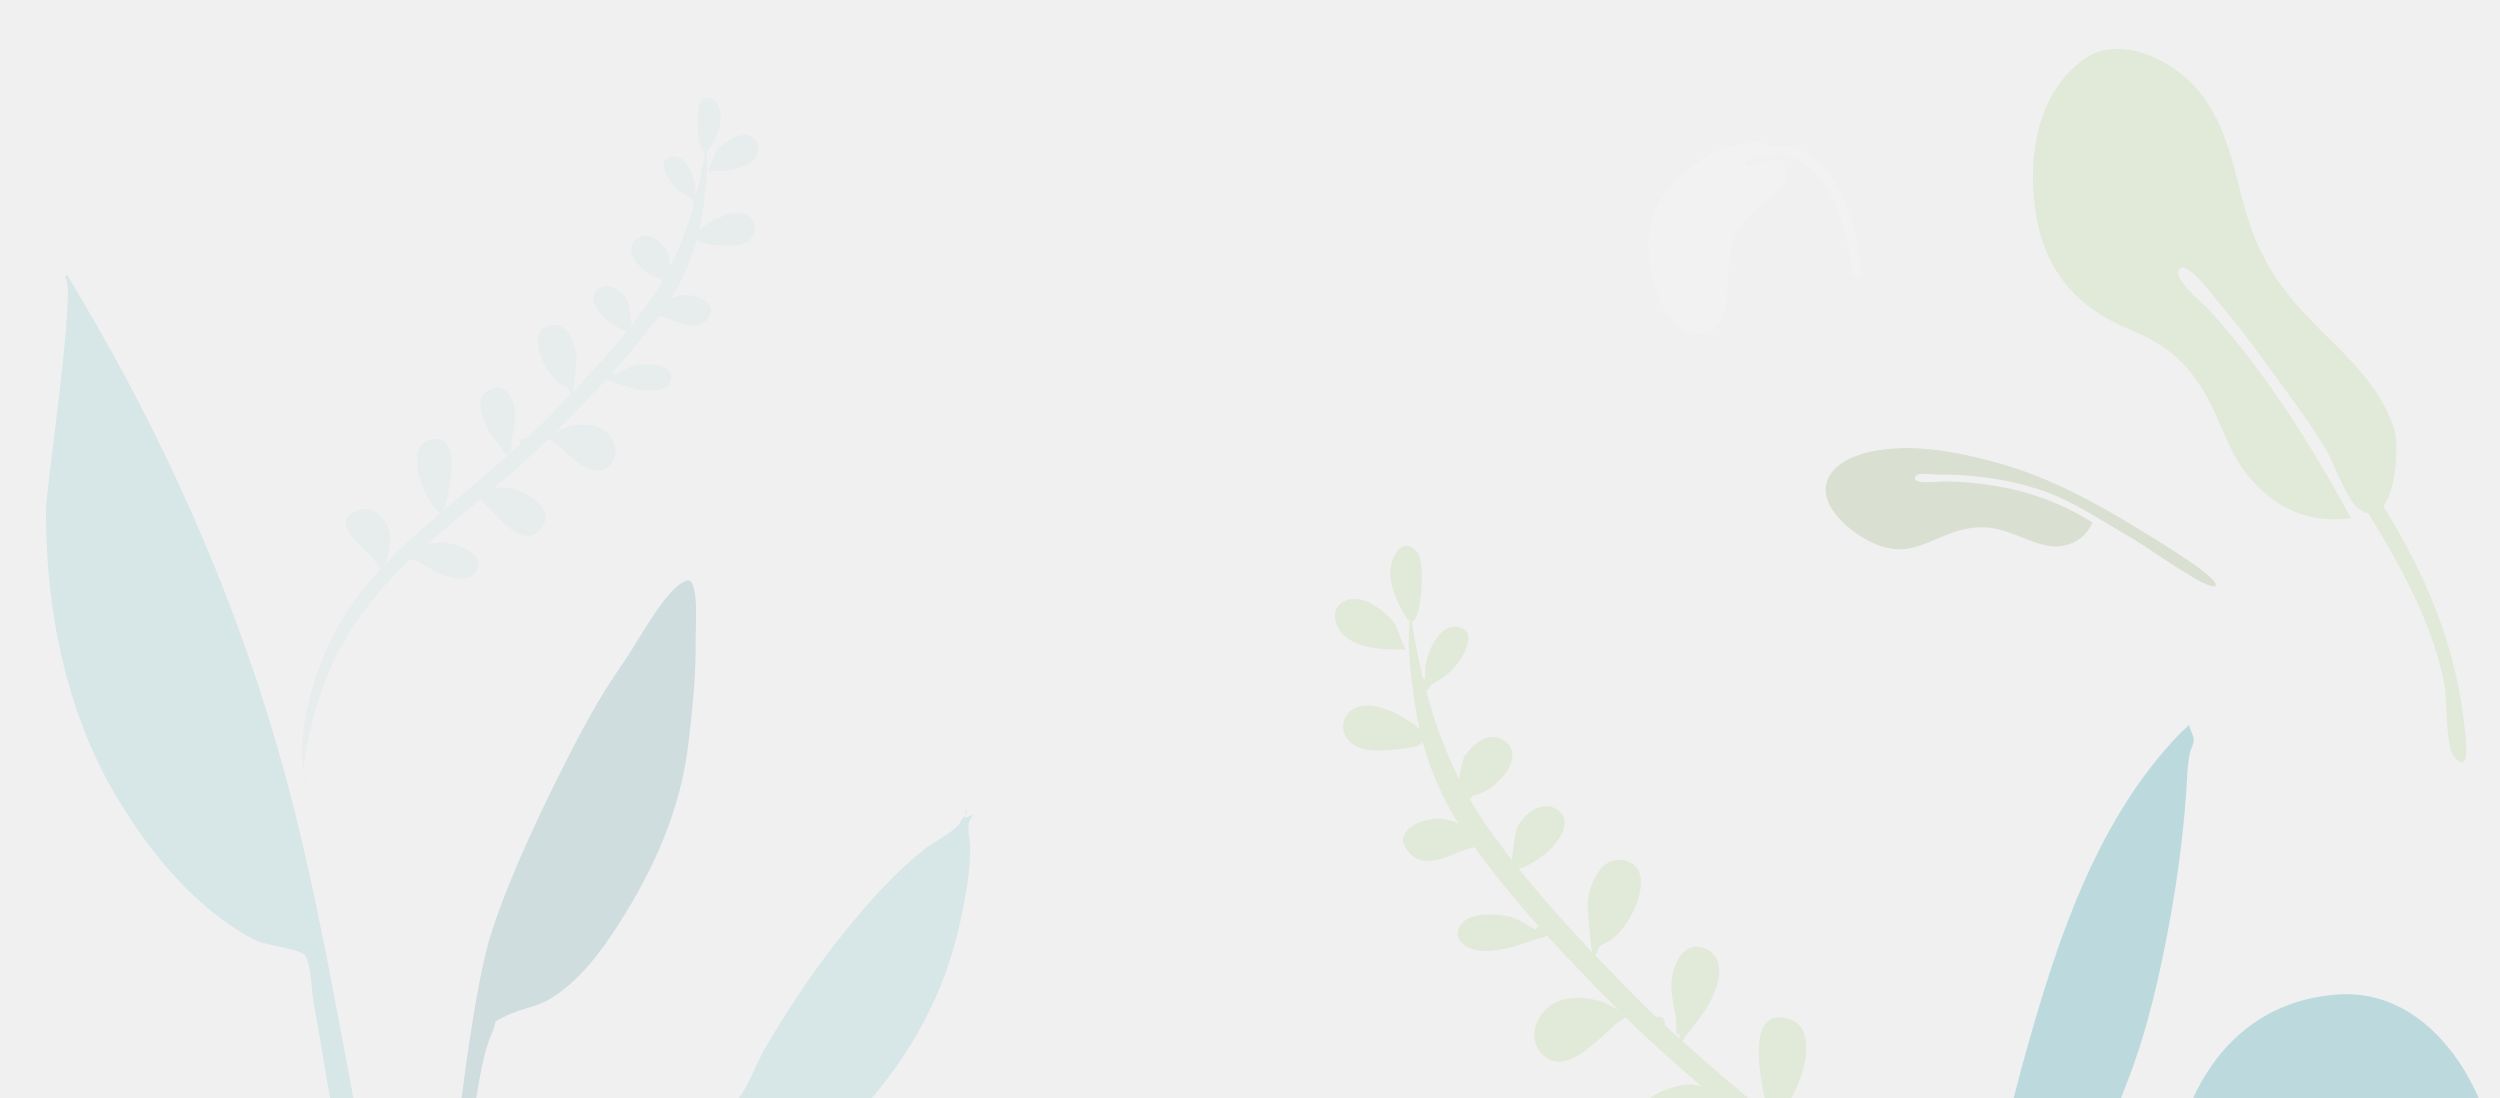
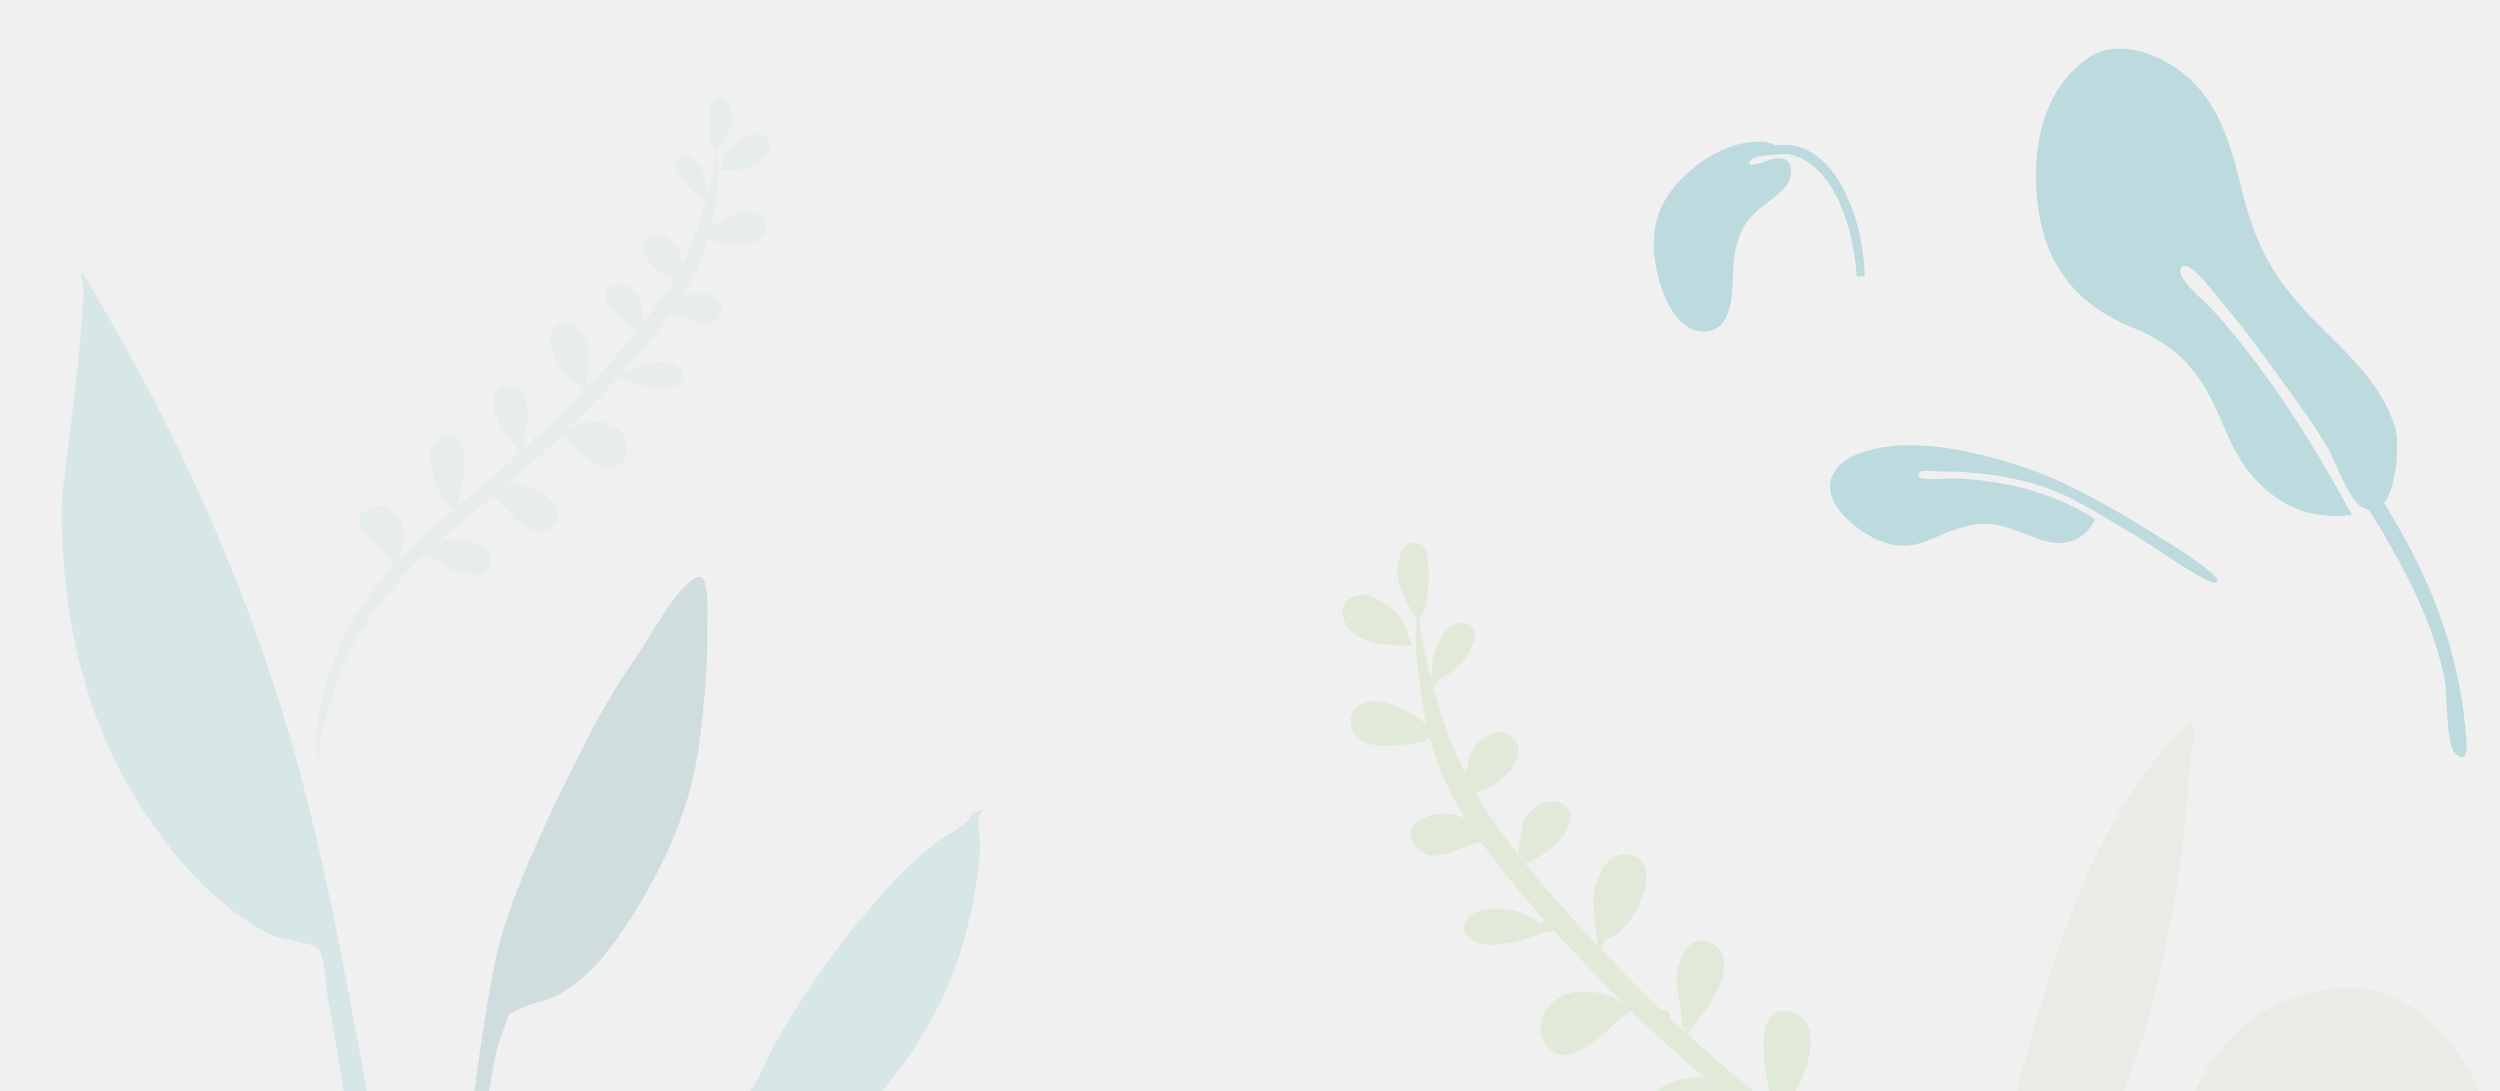
- <svg xmlns="http://www.w3.org/2000/svg" width="312" height="137" viewBox="0 0 312 137" fill="none">
-   <g opacity="0.505">
-     <path opacity="0.505" fill-rule="evenodd" clip-rule="evenodd" d="M288.211 212.919C292.198 242.74 195.522 262.191 112.312 248.616C29.101 235.042 -9.072 182.032 30.635 153.786C70.341 125.54 284.225 183.098 288.211 212.919Z" fill="#F2F2F2" />
+ <svg xmlns="http://www.w3.org/2000/svg" width="314" height="137" viewBox="0 0 314 137" fill="none">
+   <g clip-path="url(#clip0)">
+     <g opacity="0.505">
+       <path opacity="0.505" fill-rule="evenodd" clip-rule="evenodd" d="M290.211 212.919C294.197 242.74 197.522 262.192 114.311 248.617C31.1 235.042 -7.073 182.032 32.634 153.786C72.341 125.541 286.224 183.098 290.211 212.919Z" fill="#F2F2F2" />
+     </g>
+     <path fill-rule="evenodd" clip-rule="evenodd" d="M172.673 75.113C170.541 74.056 167.698 75.282 168.884 78.078C170.154 81.071 174.851 81.108 177.503 81.049C177.238 81.035 176.383 78.29 176.09 77.875C175.227 76.651 173.984 75.764 172.673 75.113ZM197.242 128.784C197.78 129.245 197.286 128.828 197.242 128.784V128.784ZM170.619 88.653C169.371 89.607 169.312 91.291 170.331 92.431C171.545 93.789 173.761 93.739 175.416 93.607C176.164 93.547 180.16 93.227 179.213 92.573C179.286 92.601 179.438 92.668 179.601 92.758C179.688 93.079 179.78 93.398 179.876 93.715C179.853 93.729 179.833 93.744 179.808 93.757C179.835 93.746 179.854 93.733 179.878 93.721C180.839 96.896 182.207 99.919 183.998 102.748C183.328 102.484 182.634 102.284 181.93 102.195C179.845 101.931 175.459 103.551 177.791 106.327C180.027 108.989 183.508 106.134 186.046 105.74C188.507 109.175 191.221 112.468 194.065 115.65C193.891 115.705 193.738 115.818 193.65 115.996C192.509 115.417 191.32 114.589 190.264 114.364C188.741 114.041 185.616 113.845 184.464 115.209C183.048 116.887 184.566 118.249 186.24 118.571C188.666 119.037 191.843 117.851 194.178 117.05C194.445 117.097 194.736 117.019 194.911 116.806C194.962 116.789 195.014 116.772 195.064 116.756C197.944 119.923 200.934 122.985 203.906 125.98C203.875 125.979 203.843 125.977 203.81 125.975C203.035 125.467 202.203 125.049 201.302 124.831C199.217 124.322 196.763 124.32 195.071 125.829C193.386 127.331 192.789 129.959 194.532 131.646C198.023 135.023 203.165 127.323 204.926 127.002C207.946 130.014 211.14 132.828 214.384 135.585C214.015 135.473 213.637 135.39 213.247 135.353C210.066 135.049 202.6 138.949 206.504 142.786C209.906 146.129 213.843 139.694 216.584 137.443C219.641 140.013 222.714 142.565 225.701 145.217C224.072 144.784 222.498 144.72 220.751 145.248C218.944 145.795 216.028 147.16 217.171 149.6C218.333 152.081 221.834 150.952 223.658 150.164C224.653 149.735 226.647 148.285 228.398 147.674C233.165 152.174 237.293 157.131 240.419 162.971C242.37 166.617 243.851 170.512 244.894 174.516C245.559 177.071 246.87 181.363 246.607 184.689C247.858 178.031 245.596 170.036 243.16 164.085C240.92 158.613 237.567 153.809 233.64 149.485C234.626 146.521 242.92 142.246 237.962 139.492C235.328 138.036 232.631 140.452 232.056 143.011C231.66 144.769 232.263 146.979 232.902 148.686C231.667 147.368 230.382 146.092 229.059 144.858C227.23 143.154 225.358 141.499 223.467 139.865C226.583 136.938 229.531 128.57 225.354 127.201C219.186 125.186 222.156 136.6 222.586 138.739C222.708 138.747 222.803 138.71 222.873 138.63C222.839 138.826 222.798 139.036 222.75 139.247C219.131 136.135 215.459 133.085 211.908 129.899C212.228 129.663 212.737 128.759 213.136 128.278C214.039 127.194 214.902 126.061 215.533 124.793C216.529 122.788 217.49 119.591 214.849 118.412C211.976 117.127 210.611 120.743 210.591 122.901C210.577 124.393 210.983 125.81 211.195 127.272C211.261 127.728 211.006 129.784 211.628 128.9C211.598 129.226 211.594 129.462 211.609 129.63C210.971 129.055 210.339 128.474 209.71 127.888C209.739 127.814 209.761 127.734 209.766 127.64C209.799 126.997 209.152 126.75 208.698 126.938C207.869 126.15 207.047 125.351 206.241 124.537C204.531 122.813 202.796 121.039 201.074 119.227C201.448 118.906 201.299 118.461 201.648 118.12C201.997 117.78 202.685 117.592 203.095 117.276C204.127 116.481 204.983 115.323 205.602 114.183C206.624 112.299 207.944 108.348 204.959 107.45C201.882 106.523 200.32 110.327 200.123 112.705C200.084 113.165 200.429 117.317 200.693 118.824C197.506 115.457 194.371 111.963 191.53 108.409C192.392 108.401 194.833 106.637 195.327 106.155C196.531 104.981 198.445 102.386 196.334 101.013C194.457 99.794 192.143 101.559 191.34 103.273C191.208 103.556 190.743 106.183 190.706 107.362C189.531 105.855 188.409 104.339 187.366 102.818C186.67 101.807 186.02 100.769 185.412 99.709C185.558 99.626 185.696 99.481 185.826 99.301C188.957 98.77 192.949 93.884 189.271 92.184C187.52 91.376 185.621 93.044 184.764 94.41C184.588 94.69 184.303 96.095 184.072 97.203C182.322 93.692 180.984 89.974 179.966 86.162C180.239 86.095 180.47 85.886 180.5 85.528C182.02 84.662 183.221 83.94 184.282 82.273C184.941 81.238 186.128 78.873 184.191 78.298C181.67 77.55 180.087 81.401 179.881 83.298C179.857 83.518 179.857 84.158 179.866 84.745C179.778 84.733 179.69 84.735 179.603 84.75C179.024 82.39 178.562 79.999 178.194 77.605C179.57 77.162 179.808 69.935 178.892 68.906C176.844 66.602 175.4 69.93 175.509 71.689C175.638 73.763 176.578 75.65 177.697 77.325C177.817 77.502 177.783 77.493 177.814 77.246C177.831 77.368 177.872 77.459 177.933 77.524C177.875 78.615 177.762 79.733 177.816 80.699C177.971 83.466 178.294 86.249 178.761 88.98C178.875 89.644 179.006 90.303 179.152 90.956C178.046 90.014 176.555 89.177 175.971 88.915C174.457 88.236 172.123 87.503 170.619 88.653ZM246.785 184.698C246.715 185.663 246.541 186.546 246.215 187.275C246.459 186.445 246.646 185.583 246.785 184.698Z" fill="#E1E9D9" />
+     <path opacity="0.2" fill-rule="evenodd" clip-rule="evenodd" d="M93.731 17.113C95.254 16.358 97.284 17.234 96.437 19.231C95.53 21.369 92.175 21.396 90.281 21.353C90.47 21.343 91.081 19.383 91.29 19.086C91.906 18.212 92.794 17.579 93.731 17.113ZM76.193 56.074C75.655 56.534 76.149 56.117 76.193 56.074V56.074ZM95.501 27.041C96.412 27.73 96.454 28.948 95.71 29.773C94.823 30.755 93.205 30.72 91.997 30.625C91.451 30.582 88.533 30.352 89.225 29.879C89.172 29.899 89.061 29.947 88.942 30.013C88.877 30.244 88.81 30.475 88.74 30.705C88.757 30.715 88.772 30.726 88.79 30.735C88.77 30.727 88.756 30.718 88.739 30.709C88.036 33.005 87.036 35.192 85.727 37.238C86.217 37.047 86.724 36.902 87.238 36.837C88.76 36.646 91.961 37.816 90.258 39.824C88.624 41.749 86.084 39.686 84.231 39.402C82.433 41.887 80.45 44.269 78.372 46.571C78.499 46.611 78.611 46.693 78.675 46.821C79.508 46.402 80.377 45.803 81.148 45.64C82.26 45.406 84.542 45.263 85.382 46.249C86.416 47.461 85.306 48.447 84.085 48.68C82.313 49.018 79.994 48.162 78.289 47.584C78.094 47.618 77.881 47.562 77.754 47.407C77.717 47.395 77.679 47.383 77.642 47.371C75.538 49.662 73.354 51.878 71.183 54.045C71.206 54.044 71.229 54.042 71.253 54.041C71.819 53.673 72.427 53.371 73.085 53.212C74.608 52.844 76.399 52.841 77.634 53.932C78.864 55.018 79.299 56.917 78.025 58.138C75.475 60.581 71.723 55.015 70.438 54.784C68.232 56.963 65.899 58.999 63.529 60.993C63.798 60.912 64.074 60.852 64.359 60.826C66.682 60.604 72.132 63.422 69.28 66.198C66.795 68.617 63.923 63.964 61.922 62.338C59.689 64.197 57.444 66.044 55.262 67.963C56.452 67.649 57.602 67.603 58.876 67.983C60.196 68.378 62.324 69.364 61.489 71.129C60.64 72.924 58.084 72.108 56.752 71.539C56.026 71.229 54.571 70.181 53.292 69.74C49.81 72.996 46.794 76.582 44.51 80.806C43.084 83.443 42.001 86.26 41.239 89.155C40.752 91.004 39.793 94.107 39.983 96.512C39.073 91.699 40.727 85.916 42.508 81.612C44.146 77.655 46.596 74.18 49.464 71.052C48.746 68.909 42.691 65.821 46.313 63.827C48.236 62.773 50.204 64.52 50.623 66.37C50.911 67.641 50.471 69.239 50.004 70.474C50.906 69.52 51.844 68.597 52.811 67.705C54.147 66.471 55.515 65.274 56.895 64.091C54.622 61.976 52.472 55.927 55.523 54.936C60.027 53.476 57.854 61.73 57.539 63.278C57.45 63.283 57.381 63.256 57.33 63.199C57.355 63.341 57.384 63.492 57.42 63.645C60.063 61.393 62.745 59.186 65.339 56.881C65.106 56.71 64.734 56.057 64.443 55.709C63.785 54.926 63.155 54.107 62.694 53.19C61.968 51.741 61.267 49.429 63.196 48.576C65.294 47.646 66.29 50.26 66.303 51.82C66.313 52.899 66.016 53.924 65.861 54.981C65.812 55.311 65.997 56.798 65.544 56.159C65.565 56.394 65.568 56.565 65.558 56.686C66.023 56.27 66.486 55.85 66.945 55.426C66.923 55.373 66.908 55.315 66.904 55.247C66.88 54.782 67.352 54.603 67.684 54.739C68.29 54.169 68.89 53.591 69.479 53.002C70.728 51.754 71.995 50.471 73.254 49.16C72.981 48.928 73.089 48.606 72.834 48.36C72.58 48.114 72.078 47.979 71.778 47.75C71.025 47.176 70.401 46.339 69.949 45.514C69.204 44.153 68.241 41.296 70.421 40.646C72.668 39.974 73.807 42.724 73.95 44.444C73.978 44.777 73.725 47.779 73.532 48.869C75.86 46.433 78.15 43.906 80.225 41.334C79.597 41.329 77.815 40.054 77.454 39.706C76.576 38.857 75.179 36.981 76.721 35.988C78.092 35.106 79.781 36.381 80.367 37.62C80.463 37.825 80.802 39.724 80.828 40.577C81.686 39.487 82.506 38.39 83.268 37.29C83.776 36.558 84.251 35.808 84.696 35.041C84.589 34.981 84.489 34.876 84.394 34.746C82.108 34.363 79.195 30.832 81.881 29.601C83.16 29.016 84.546 30.222 85.171 31.209C85.299 31.411 85.507 32.427 85.675 33.228C86.955 30.689 87.933 28 88.677 25.244C88.478 25.195 88.31 25.044 88.288 24.785C87.178 24.159 86.302 23.638 85.528 22.433C85.047 21.684 84.181 19.975 85.595 19.558C87.436 19.017 88.591 21.801 88.741 23.172C88.758 23.331 88.757 23.794 88.751 24.219C88.815 24.21 88.879 24.211 88.943 24.222C89.366 22.515 89.705 20.786 89.974 19.055C88.97 18.735 88.799 13.509 89.468 12.765C90.964 11.098 92.017 13.504 91.937 14.776C91.842 16.276 91.155 17.641 90.337 18.852C90.249 18.98 90.275 18.974 90.252 18.796C90.239 18.884 90.209 18.949 90.165 18.996C90.207 19.786 90.289 20.594 90.249 21.293C90.135 23.293 89.898 25.305 89.556 27.28C89.472 27.761 89.377 28.237 89.27 28.71C90.078 28.028 91.167 27.422 91.593 27.232C92.699 26.741 94.403 26.21 95.501 27.041ZM39.803 96.322C39.856 96.965 40.014 97.552 40.327 98.033C40.097 97.483 39.926 96.911 39.803 96.322Z" fill="#C1DEE2" />
+     <g opacity="0.7">
+       <path opacity="0.7" fill-rule="evenodd" clip-rule="evenodd" d="M214.152 140.458C220.075 140.15 227.399 143.607 228.03 150.045C228.489 154.723 228.347 159.388 229.058 164.058C229.626 167.791 230.827 171.375 232.465 174.775C234.04 178.045 237.308 180.828 238.158 184.321C238.7 186.547 238.397 189.678 237.65 191.855C236.741 194.502 237.224 194.293 239.034 196.514C242.581 200.867 245.775 205.33 248.034 210.529C251.288 218.016 253.421 226.769 252.213 234.965C252.06 236.006 251.878 239.741 250.444 240.002C248.844 240.294 249.592 238.158 249.678 237.468C250.222 233.065 250.706 229.216 250.049 224.745C247.514 207.491 235.138 196.124 227.08 181.48C226.637 180.725 225.701 178.927 225.051 177.741C224.025 175.868 222.992 172.304 221.603 170.915C218.985 168.299 221.392 173.559 221.902 174.563C222.546 175.833 223.256 177.183 223.917 178.296C226.94 183.455 230.315 189.086 233.438 194.404C219.932 197.481 210.421 181.244 206.797 170.569C203.811 161.773 200.238 141.21 214.152 140.458Z" fill="#69A1AC" />
+       <path opacity="0.7" fill-rule="evenodd" clip-rule="evenodd" d="M293.528 124.127C283.628 124.912 277.272 131.446 274.313 140.584C272.719 145.508 272.536 150.567 271.65 155.628C270.317 163.242 267.449 169.012 261.844 174.436C260.107 176.116 258.828 177.841 257.919 179.686C256.113 181.529 254.542 183.614 253.387 186.163C251.912 189.419 251.495 193.325 253.198 196.57C253.655 197.443 254.798 199.194 255.981 199.99C251.549 209.43 249.112 219.769 249.387 230.094C249.553 236.328 249.857 242.563 250.212 248.789C250.308 250.46 250.852 253.22 251.67 250.417C252.418 247.853 251.48 243.828 251.393 241.149C250.97 228.099 250.609 216.234 255.981 204.041C256.544 202.763 257.141 201.496 257.763 200.238C257.8 200.217 257.834 200.192 257.868 200.167C257.892 200.185 257.913 200.205 257.937 200.223C257.977 200.152 258.031 200.067 258.094 199.973C258.273 199.789 258.429 199.557 258.577 199.297C259.053 198.637 259.592 197.861 259.595 197.436C259.595 197.433 259.593 197.428 259.593 197.424C262.919 191.996 266.727 186.867 270.617 181.838C270.588 181.874 274.837 176.088 274.18 179.288C273.864 180.83 270.738 183.766 269.476 185.399C266.684 189.033 263.405 193.637 260.68 198.089C260.314 198.299 259.795 199.334 259.421 200.105C259.214 200.495 259.021 200.889 258.831 201.232C268.486 204.422 275.996 197.996 281.117 190.522C281.124 190.513 281.129 190.504 281.135 190.495C282.693 188.43 284.29 186.379 286.284 184.747C289.612 182.023 293.175 181.542 297.098 180.201C307.797 176.546 312.346 162.679 313.79 152.39C315.42 140.782 307.447 122.982 293.528 124.127Z" fill="#E1E9D9" />
+       <path opacity="0.7" fill-rule="evenodd" clip-rule="evenodd" d="M273.972 91.621C263.811 102.197 258.902 116.866 255.015 130.657C250.673 146.059 247.806 161.7 247.696 177.714C247.624 188.235 247.338 198.822 247.952 209.331C248.169 213.063 248.541 216.802 249.133 220.494C249.182 220.798 250.505 229.042 251.771 227.121C252.492 226.028 250.415 218.569 250.258 217.326C249.375 210.329 249.17 203.279 249.213 196.231C249.284 184.626 248.942 173.08 250.118 161.518C250.293 159.792 250.432 157.978 250.842 156.29C251.277 154.494 250.723 155.278 252.141 154.567C253.519 153.876 255.221 153.975 256.651 153.108C262.322 149.669 265.222 140.836 267.48 135.04C270.063 128.412 271.632 121.344 272.886 114.369C273.806 109.245 274.464 104.151 274.836 98.961C274.954 97.325 274.961 95.614 275.282 94.006C275.369 93.572 275.803 92.804 275.788 92.42C275.754 91.607 275.263 91.128 275.223 90.445C274.798 90.828 274.38 91.22 273.972 91.621Z" fill="#E1E9D9" />
+     </g>
+     <g opacity="0.5">
+       <path opacity="0.5" fill-rule="evenodd" clip-rule="evenodd" d="M79.853 82.621C81.676 80.021 85.059 73.419 87.625 72.491C89.277 71.892 88.795 78.081 88.816 79.261C88.895 83.826 88.451 88.363 87.902 92.89C86.913 101.055 83.68 108.326 79.246 115.275C76.964 118.851 74.287 122.47 70.58 124.701C68.874 125.728 66.82 125.9 65.135 126.785C63.173 127.816 64.242 126.983 63.357 129.028C62.129 131.868 61.736 135.531 61.168 138.561C58.558 152.471 52.241 225.999 53.336 240.148C53.433 241.402 51.685 241.702 51.597 240.171C51.134 232.053 55.148 175.84 57.173 157.456C59.199 139.073 61.248 122.832 63.304 116.472C65.797 108.756 70.3 99.476 74.048 92.281C75.789 88.938 77.687 85.71 79.853 82.621Z" fill="#69A1AC" />
+       <path opacity="0.5" fill-rule="evenodd" clip-rule="evenodd" d="M13.848 40.224C23.846 57.566 32.063 76.615 37.368 95.909C40.583 107.6 42.831 119.596 45.064 131.505C48.523 149.945 51.794 168.383 52.724 187.151C53.66 206.027 55.511 227.798 49.331 245.979C52.418 227.521 49.479 207.873 48.959 189.3C48.71 180.434 47.989 171.654 47.044 162.839C46.126 154.289 44.628 145.779 43.232 137.295C42.552 133.164 41.838 129.038 41.111 124.915C40.894 123.685 40.802 120.035 40.022 119.194C39.237 118.348 35.23 118.004 33.972 117.383C31.439 116.133 29.056 114.357 26.948 112.481C22.905 108.884 19.389 104.185 16.613 99.552C10.191 88.833 7.623 75.751 7.753 63.337C7.778 60.927 11.654 34.972 10.097 34.614C10.191 34.505 10.279 34.391 10.363 34.273C11.541 36.247 12.698 38.234 13.848 40.224Z" fill="#89C5CC" />
+       <path opacity="0.5" fill-rule="evenodd" clip-rule="evenodd" d="M121.766 102.769C121.921 102.546 122.925 100.998 122.419 101.097C123.449 100.896 121.003 102.804 123.568 101.633C122.35 102.784 123.053 104.278 123.069 105.826C123.096 108.34 122.675 110.833 122.202 113.293C121.454 117.181 120.34 120.961 118.722 124.578C115.197 132.459 109.211 140.046 102.104 144.973C98.596 147.406 95.157 148.234 91.156 149.354C88.628 150.061 88.428 151.369 87.086 153.822C84.293 158.93 81.55 164.021 79.087 169.302C76.146 175.608 73.29 181.921 70.597 188.338C61.524 209.954 54.139 232.348 50.261 255.523C50.166 241.866 53.325 227.8 57.31 214.782C60.213 205.298 63.992 196.155 68.022 187.105C68.999 184.912 70.479 182.092 70.894 179.671C71.184 177.975 70.296 176.344 69.89 174.558C68.305 167.6 68.418 159.806 69.81 152.811C71.344 145.098 75.782 141.518 83.289 140.426C86.035 140.026 89.524 140.173 92.042 139.002C94.784 137.727 95.916 133.537 97.476 130.847C101.665 123.621 106.642 116.691 112.357 110.602C113.94 108.917 115.641 107.361 117.447 105.919C118.585 105.01 120.99 103.889 121.766 102.769Z" fill="#89C5CC" />
+     </g>
+     <g opacity="0.5">
+       <path fill-rule="evenodd" clip-rule="evenodd" d="M300.827 53.718C299.533 49.401 296.494 46.022 293.34 42.926C287.2 36.899 283.898 33.173 281.709 24.357C280.422 19.171 279.112 13.677 275.03 9.915C272.058 7.175 266.943 4.874 262.968 6.835C256.853 10.485 255.211 17.976 255.827 24.684C256.592 32.997 260.475 38.123 267.934 41.185C272.138 42.91 274.932 45.186 277.213 49.151C279.038 52.321 280.103 56.292 282.396 59.166C285.825 63.463 290.116 65.373 295.405 64.659C290.451 55.544 284.663 46.343 277.682 38.668C277.028 37.897 273.174 34.943 273.951 33.628C274.808 32.181 278.765 37.619 278.737 37.586C280.765 39.915 282.643 42.39 284.486 44.889C284.481 44.891 284.476 44.893 284.471 44.895C286.369 47.459 288.252 50.061 290.099 52.695C290.846 53.81 291.573 54.938 292.269 56.095C293.29 57.793 294.911 62.611 296.582 63.654C296.94 63.878 297.271 64.002 297.58 64.054C298.72 65.921 299.83 67.803 300.885 69.708C303.641 74.682 306.006 79.934 307.092 85.55C307.409 87.189 307.185 93.321 308.303 94.504C310.349 96.668 309.75 92.501 309.627 91.243C308.611 80.825 304.872 71.95 299.442 63.191C301.11 61.013 301.351 55.468 300.827 53.718Z" fill="#89C5CC" />
+       <path fill-rule="evenodd" clip-rule="evenodd" d="M230.77 58.753C232.926 56.212 238.11 55.781 241.28 55.951C245.203 56.162 249.233 57.117 252.965 58.272C259.113 60.174 265.088 63.645 270.502 67.005C271.155 67.41 279.194 72.245 278.483 73.094C277.778 73.934 269.886 68.191 268.127 67.201C264.373 65.088 260.931 62.589 256.794 61.194C252.51 59.749 247.98 59.177 243.475 59.216C242.897 59.221 241.011 58.818 240.97 59.673C240.93 60.51 244.051 60.074 244.601 60.079C246.874 60.099 249.16 60.313 251.401 60.707C255.598 61.445 259.544 62.932 263.14 65.212C262.136 67.544 259.732 68.62 257.209 68.036C255.029 67.531 252.904 66.287 250.769 65.927C249.298 65.679 247.826 65.827 246.4 66.241C242.64 67.334 240.47 69.573 236.335 68.016C233.094 66.795 227.673 62.408 230.77 58.753Z" fill="#89C5CC" />
+       <path fill-rule="evenodd" clip-rule="evenodd" d="M233.208 34.708H234.229C234.157 33.413 234.064 32.121 233.845 30.84C233.025 26.041 230.461 18.993 224.837 18.214C224.63 18.185 223.866 18.18 222.942 18.234C222.504 17.991 222.013 17.845 221.496 17.811C216.708 17.462 211.361 21.284 209.051 25.261C207.189 28.468 207.503 32.678 208.653 36.085C209.423 38.366 211.104 41.617 213.906 41.649C217.413 41.689 217.582 37.401 217.65 34.894C217.74 31.561 218.166 28.658 220.82 26.386C221.439 25.857 222.115 25.392 222.74 24.87C223.718 24.053 224.8 23.217 224.926 21.865C225.1 20.001 224.036 19.665 222.412 20.012C222.135 20.071 219.346 21.309 219.759 20.33C219.885 20.031 220.346 19.794 220.927 19.617C222.431 19.455 224.224 19.267 224.74 19.38C230.304 20.587 232.471 28.213 233.046 33.058C233.111 33.606 233.163 34.157 233.208 34.708H233.208Z" fill="#89C5CC" />
+     </g>
  </g>
-   <path fill-rule="evenodd" clip-rule="evenodd" d="M170.674 75.113C168.541 74.055 165.698 75.282 166.884 78.078C168.155 81.071 172.851 81.108 175.503 81.049C175.238 81.035 174.383 78.29 174.09 77.875C173.227 76.651 171.984 75.764 170.674 75.113ZM195.242 128.784C195.78 129.244 195.286 128.827 195.242 128.784V128.784ZM168.619 88.653C167.371 89.607 167.312 91.291 168.331 92.431C169.545 93.788 171.761 93.739 173.416 93.607C174.164 93.547 178.16 93.227 177.213 92.573C177.286 92.6 177.438 92.667 177.601 92.758C177.688 93.078 177.781 93.397 177.876 93.715C177.853 93.729 177.833 93.743 177.808 93.757C177.835 93.745 177.854 93.732 177.878 93.72C178.839 96.895 180.207 99.919 181.998 102.747C181.328 102.483 180.634 102.284 179.93 102.195C177.845 101.931 173.46 103.551 175.791 106.327C178.027 108.988 181.508 106.133 184.046 105.74C186.507 109.175 189.221 112.468 192.065 115.65C191.891 115.705 191.738 115.818 191.65 115.995C190.509 115.416 189.32 114.588 188.264 114.364C186.741 114.041 183.616 113.845 182.465 115.209C181.048 116.886 182.566 118.249 184.24 118.57C186.667 119.037 189.843 117.851 192.178 117.05C192.445 117.097 192.737 117.019 192.911 116.805C192.962 116.788 193.014 116.772 193.064 116.756C195.944 119.923 198.934 122.985 201.907 125.98C201.875 125.978 201.843 125.977 201.81 125.975C201.035 125.466 200.203 125.049 199.302 124.831C197.217 124.322 194.764 124.32 193.071 125.829C191.386 127.331 190.789 129.959 192.533 131.646C196.023 135.023 201.165 127.323 202.926 127.001C205.946 130.013 209.14 132.827 212.384 135.585C212.015 135.472 211.638 135.39 211.247 135.353C208.066 135.048 200.6 138.948 204.504 142.785C207.906 146.129 211.843 139.693 214.584 137.443C217.641 140.013 220.715 142.565 223.702 145.217C222.072 144.784 220.498 144.72 218.752 145.248C216.944 145.795 214.028 147.16 215.171 149.6C216.333 152.081 219.834 150.952 221.658 150.164C222.653 149.735 224.647 148.284 226.398 147.673C231.165 152.174 235.294 157.131 238.419 162.97C240.371 166.616 241.851 170.512 242.894 174.515C243.559 177.071 244.87 181.363 244.607 184.689C245.858 178.031 243.597 170.035 241.16 164.085C238.92 158.613 235.567 153.809 231.64 149.485C232.626 146.521 240.92 142.246 235.962 139.492C233.329 138.035 230.632 140.452 230.056 143.011C229.661 144.769 230.263 146.979 230.902 148.685C229.667 147.367 228.383 146.092 227.059 144.858C225.23 143.154 223.358 141.499 221.467 139.864C224.583 136.937 227.531 128.57 223.354 127.201C217.186 125.186 220.156 136.6 220.586 138.739C220.708 138.746 220.803 138.709 220.874 138.63C220.839 138.826 220.799 139.036 220.75 139.247C217.131 136.135 213.459 133.085 209.908 129.899C210.228 129.662 210.737 128.759 211.137 128.278C212.039 127.193 212.902 126.061 213.533 124.792C214.529 122.788 215.49 119.59 212.849 118.411C209.976 117.127 208.611 120.743 208.591 122.9C208.577 124.392 208.984 125.81 209.195 127.272C209.261 127.728 209.007 129.784 209.628 128.9C209.599 129.226 209.594 129.462 209.609 129.629C208.971 129.054 208.339 128.473 207.71 127.888C207.739 127.814 207.761 127.734 207.766 127.64C207.799 126.997 207.152 126.749 206.698 126.938C205.869 126.149 205.048 125.351 204.241 124.537C202.531 122.812 200.797 121.038 199.074 119.227C199.448 118.905 199.299 118.461 199.649 118.12C199.997 117.78 200.685 117.592 201.095 117.276C202.127 116.481 202.983 115.322 203.602 114.182C204.624 112.299 205.944 108.347 202.959 107.45C199.882 106.523 198.321 110.326 198.123 112.704C198.084 113.165 198.429 117.316 198.693 118.824C195.506 115.457 192.371 111.963 189.531 108.409C190.392 108.401 192.833 106.636 193.327 106.155C194.531 104.981 196.446 102.386 194.334 101.012C192.457 99.794 190.143 101.558 189.34 103.273C189.208 103.555 188.743 106.183 188.706 107.362C187.531 105.855 186.41 104.339 185.366 102.818C184.67 101.806 184.02 100.769 183.412 99.709C183.558 99.626 183.696 99.481 183.826 99.301C186.957 98.769 190.949 93.884 187.272 92.184C185.521 91.375 183.622 93.044 182.764 94.41C182.588 94.689 182.303 96.094 182.072 97.203C180.322 93.691 178.984 89.974 177.966 86.162C178.239 86.094 178.47 85.886 178.5 85.528C180.02 84.661 181.221 83.939 182.282 82.273C182.941 81.238 184.128 78.873 182.191 78.298C179.67 77.55 178.087 81.401 177.881 83.298C177.857 83.518 177.858 84.158 177.866 84.745C177.778 84.733 177.69 84.734 177.603 84.75C177.024 82.389 176.562 79.999 176.195 77.604C177.57 77.161 177.808 69.935 176.892 68.906C174.845 66.602 173.4 69.93 173.509 71.689C173.638 73.763 174.578 75.65 175.697 77.324C175.817 77.502 175.783 77.493 175.814 77.246C175.831 77.368 175.872 77.458 175.933 77.523C175.875 78.615 175.762 79.733 175.816 80.699C175.971 83.466 176.294 86.249 176.762 88.98C176.875 89.644 177.006 90.303 177.152 90.956C176.046 90.014 174.555 89.176 173.971 88.915C172.457 88.236 170.123 87.503 168.619 88.653ZM244.785 184.698C244.715 185.663 244.541 186.546 244.216 187.275C244.459 186.445 244.646 185.583 244.785 184.698Z" fill="#E1E9D9" />
-   <path opacity="0.2" fill-rule="evenodd" clip-rule="evenodd" d="M91.731 17.112C93.255 16.357 95.285 17.233 94.438 19.23C93.531 21.368 90.176 21.395 88.282 21.352C88.471 21.342 89.082 19.381 89.291 19.085C89.907 18.211 90.795 17.578 91.731 17.112ZM74.194 56.073C73.656 56.533 74.15 56.116 74.194 56.073V56.073ZM93.502 27.04C94.412 27.729 94.455 28.947 93.711 29.772C92.824 30.754 91.206 30.719 89.998 30.624C89.451 30.581 86.534 30.351 87.226 29.878C87.172 29.898 87.061 29.946 86.942 30.012C86.878 30.243 86.811 30.474 86.741 30.704C86.758 30.714 86.773 30.724 86.791 30.734C86.771 30.726 86.757 30.716 86.74 30.708C86.037 33.004 85.037 35.191 83.728 37.237C84.218 37.046 84.725 36.901 85.239 36.836C86.761 36.645 89.962 37.815 88.259 39.823C86.625 41.748 84.085 39.685 82.232 39.401C80.433 41.886 78.451 44.268 76.373 46.57C76.5 46.61 76.612 46.692 76.676 46.82C77.509 46.401 78.378 45.801 79.149 45.639C80.261 45.405 82.543 45.262 83.383 46.248C84.416 47.46 83.308 48.446 82.085 48.679C80.314 49.017 77.995 48.161 76.29 47.583C76.095 47.617 75.882 47.56 75.755 47.406C75.718 47.394 75.68 47.382 75.643 47.37C73.539 49.661 71.355 51.877 69.184 54.044C69.207 54.042 69.23 54.041 69.254 54.04C69.82 53.672 70.427 53.37 71.086 53.211C72.608 52.843 74.4 52.84 75.635 53.931C76.865 55.017 77.3 56.916 76.026 58.137C73.476 60.58 69.724 55.014 68.439 54.782C66.233 56.962 63.9 58.998 61.53 60.992C61.799 60.911 62.075 60.851 62.36 60.825C64.683 60.603 70.133 63.42 67.281 66.196C64.796 68.615 61.924 63.963 59.923 62.337C57.69 64.196 55.445 66.043 53.263 67.962C54.453 67.648 55.602 67.601 56.877 67.982C58.197 68.377 60.325 69.363 59.49 71.128C58.641 72.922 56.085 72.107 54.753 71.538C54.027 71.228 52.572 70.18 51.293 69.739C47.811 72.995 44.795 76.581 42.511 80.805C41.084 83.442 40.002 86.259 39.239 89.154C38.753 91.002 37.794 94.106 37.984 96.511C37.074 91.698 38.728 85.915 40.509 81.611C42.147 77.654 44.596 74.179 47.465 71.051C46.747 68.908 40.692 65.82 44.314 63.826C46.237 62.772 48.205 64.519 48.624 66.369C48.912 67.64 48.472 69.238 48.004 70.472C48.907 69.519 49.845 68.596 50.812 67.704C52.148 66.47 53.516 65.273 54.896 64.09C52.623 61.975 50.473 55.926 53.524 54.934C58.028 53.475 55.855 61.729 55.54 63.276C55.451 63.282 55.382 63.255 55.331 63.198C55.356 63.34 55.385 63.491 55.42 63.644C58.064 61.392 60.746 59.185 63.34 56.88C63.106 56.709 62.735 56.056 62.444 55.708C61.785 54.925 61.156 54.106 60.695 53.189C59.969 51.74 59.268 49.428 61.197 48.575C63.295 47.645 64.29 50.259 64.304 51.819C64.314 52.898 64.017 53.923 63.861 54.98C63.813 55.31 63.998 56.797 63.545 56.157C63.566 56.393 63.569 56.564 63.559 56.685C64.024 56.269 64.486 55.849 64.946 55.425C64.924 55.372 64.909 55.314 64.905 55.246C64.881 54.781 65.353 54.602 65.685 54.738C66.29 54.167 66.891 53.59 67.48 53.001C68.729 51.753 69.996 50.47 71.254 49.159C70.982 48.927 71.09 48.605 70.835 48.359C70.581 48.113 70.079 47.977 69.779 47.749C69.026 47.175 68.402 46.337 67.95 45.513C67.205 44.152 66.242 41.295 68.422 40.645C70.669 39.973 71.808 42.723 71.951 44.443C71.979 44.776 71.726 47.778 71.533 48.868C73.861 46.432 76.151 43.904 78.226 41.333C77.598 41.328 75.816 40.053 75.455 39.705C74.576 38.856 73.18 36.98 74.722 35.987C76.093 35.105 77.782 36.38 78.367 37.619C78.464 37.824 78.802 39.723 78.829 40.576C79.687 39.486 80.507 38.389 81.269 37.289C81.777 36.557 82.252 35.806 82.697 35.04C82.59 34.98 82.49 34.875 82.395 34.745C80.109 34.362 77.196 30.831 79.882 29.6C81.16 29.015 82.546 30.221 83.172 31.208C83.3 31.41 83.508 32.426 83.677 33.227C84.956 30.688 85.933 27.999 86.678 25.242C86.479 25.194 86.311 25.043 86.288 24.784C85.179 24.158 84.303 23.637 83.528 22.432C83.048 21.683 82.182 19.974 83.596 19.557C85.437 19.016 86.592 21.8 86.742 23.171C86.759 23.33 86.758 23.793 86.752 24.218C86.816 24.209 86.88 24.21 86.944 24.221C87.367 22.514 87.706 20.785 87.975 19.054C86.971 18.734 86.799 13.508 87.469 12.764C88.965 11.097 90.018 13.503 89.938 14.775C89.843 16.275 89.156 17.64 88.338 18.851C88.25 18.979 88.275 18.973 88.253 18.794C88.24 18.883 88.21 18.948 88.166 18.995C88.208 19.785 88.29 20.593 88.25 21.291C88.136 23.292 87.899 25.304 87.557 27.279C87.473 27.76 87.378 28.236 87.271 28.709C88.079 28.027 89.168 27.421 89.594 27.231C90.7 26.74 92.404 26.209 93.502 27.04ZM37.803 96.321C37.857 96.964 38.015 97.551 38.328 98.031C38.098 97.482 37.926 96.91 37.803 96.321Z" fill="#C1DEE2" />
-   <g opacity="0.7">
-     <path opacity="0.7" fill-rule="evenodd" clip-rule="evenodd" d="M212.152 140.459C218.075 140.152 225.399 143.609 226.031 150.047C226.49 154.725 226.347 159.389 227.058 164.06C227.626 167.793 228.827 171.376 230.465 174.776C232.041 178.046 235.308 180.829 236.158 184.323C236.7 186.548 236.397 189.679 235.65 191.856C234.741 194.503 235.224 194.294 237.034 196.515C240.582 200.868 243.776 205.331 246.034 210.53C249.288 218.018 251.421 226.77 250.214 234.967C250.06 236.007 249.878 239.743 248.445 240.004C246.844 240.296 247.592 238.159 247.678 237.469C248.222 233.066 248.706 229.218 248.049 224.746C245.515 207.493 233.138 196.125 225.08 181.482C224.637 180.727 223.702 178.928 223.051 177.742C222.025 175.869 220.993 172.305 219.603 170.917C216.985 168.3 219.392 173.56 219.902 174.564C220.547 175.834 221.256 177.184 221.917 178.297C224.94 183.456 228.315 189.087 231.438 194.405C217.933 197.483 208.421 181.245 204.797 170.57C201.811 161.775 198.239 141.211 212.152 140.459Z" fill="#69A1AC" />
-     <path opacity="0.7" fill-rule="evenodd" clip-rule="evenodd" d="M291.528 124.126C281.628 124.912 275.272 131.445 272.313 140.583C270.719 145.507 270.536 150.566 269.65 155.627C268.317 163.241 265.449 169.011 259.844 174.435C258.107 176.115 256.828 177.84 255.919 179.686C254.113 181.528 252.542 183.613 251.387 186.162C249.912 189.418 249.495 193.324 251.198 196.569C251.655 197.442 252.798 199.194 253.981 199.989C249.549 209.429 247.112 219.768 247.387 230.094C247.553 236.327 247.857 242.562 248.212 248.788C248.308 250.459 248.852 253.22 249.67 250.416C250.418 247.852 249.48 243.827 249.393 241.148C248.97 228.098 248.609 216.233 253.981 204.041C254.544 202.763 255.141 201.495 255.763 200.238C255.8 200.216 255.834 200.191 255.868 200.166C255.892 200.184 255.913 200.204 255.937 200.222C255.977 200.151 256.031 200.067 256.094 199.973C256.273 199.788 256.429 199.556 256.577 199.296C257.053 198.636 257.592 197.86 257.595 197.435C257.595 197.432 257.593 197.427 257.593 197.424C260.919 191.995 264.727 186.866 268.617 181.837C268.588 181.873 272.837 176.088 272.18 179.287C271.864 180.829 268.738 183.766 267.476 185.399C264.684 189.032 261.405 193.636 258.68 198.088C258.314 198.299 257.795 199.333 257.421 200.104C257.214 200.494 257.021 200.888 256.831 201.231C266.486 204.421 273.996 197.995 279.117 190.521C279.124 190.512 279.129 190.503 279.135 190.495C280.693 188.429 282.29 186.379 284.284 184.746C287.612 182.022 291.175 181.541 295.098 180.201C305.797 176.545 310.346 162.678 311.79 152.389C313.42 140.781 305.447 122.981 291.528 124.126Z" fill="#89C5CC" />
-     <path opacity="0.7" fill-rule="evenodd" clip-rule="evenodd" d="M271.972 91.619C261.811 102.196 256.902 116.865 253.015 130.655C248.673 146.058 245.806 161.698 245.696 177.712C245.624 188.234 245.338 198.821 245.952 209.33C246.169 213.062 246.541 216.801 247.133 220.493C247.182 220.797 248.505 229.041 249.771 227.12C250.492 226.027 248.415 218.568 248.258 217.325C247.375 210.327 247.17 203.278 247.213 196.229C247.284 184.624 246.942 173.079 248.118 161.517C248.293 159.79 248.432 157.977 248.842 156.288C249.277 154.493 248.723 155.277 250.141 154.566C251.519 153.875 253.221 153.974 254.651 153.107C260.322 149.668 263.222 140.834 265.48 135.039C268.063 128.411 269.632 121.343 270.886 114.368C271.806 109.244 272.464 104.15 272.836 98.96C272.954 97.324 272.961 95.613 273.282 94.004C273.369 93.57 273.803 92.803 273.788 92.419C273.754 91.606 273.263 91.127 273.223 90.444C272.798 90.827 272.38 91.219 271.972 91.619Z" fill="#89C5CC" />
-   </g>
-   <g opacity="0.5">
-     <path opacity="0.5" fill-rule="evenodd" clip-rule="evenodd" d="M77.853 82.619C79.676 80.02 83.059 73.418 85.625 72.489C87.277 71.891 86.796 78.08 86.816 79.26C86.895 83.825 86.451 88.362 85.902 92.889C84.913 101.053 81.68 108.325 77.246 115.273C74.964 118.849 72.287 122.468 68.58 124.699C66.874 125.727 64.821 125.899 63.136 126.784C61.173 127.814 62.242 126.981 61.357 129.027C60.129 131.866 59.736 135.53 59.168 138.56C56.558 152.469 50.241 225.998 51.336 240.146C51.434 241.401 49.685 241.7 49.598 240.169C49.134 232.052 53.148 175.838 55.174 157.455C57.199 139.071 59.249 122.83 61.304 116.47C63.797 108.754 68.3 99.475 72.048 92.279C73.789 88.936 75.687 85.708 77.853 82.619Z" fill="#69A1AC" />
-     <path opacity="0.5" fill-rule="evenodd" clip-rule="evenodd" d="M11.848 40.222C21.847 57.564 30.063 76.614 35.369 95.908C38.583 107.598 40.831 119.594 43.065 131.503C46.523 149.943 49.794 168.382 50.725 187.149C51.661 206.025 53.512 227.797 47.331 245.978C50.419 227.519 47.48 207.872 46.959 189.299C46.71 180.432 45.99 171.652 45.044 162.838C44.127 154.287 42.628 145.777 41.233 137.294C40.553 133.162 39.839 129.037 39.112 124.914C38.895 123.683 38.803 120.033 38.023 119.193C37.237 118.347 33.231 118.002 31.973 117.381C29.44 116.131 27.057 114.356 24.948 112.479C20.906 108.883 17.389 104.183 14.613 99.55C8.191 88.831 5.623 75.75 5.753 63.336C5.778 60.925 9.654 34.97 8.097 34.613C8.191 34.503 8.28 34.39 8.363 34.272C9.542 36.245 10.698 38.232 11.848 40.222Z" fill="#89C5CC" />
-     <path opacity="0.5" fill-rule="evenodd" clip-rule="evenodd" d="M119.767 102.767C119.921 102.545 120.925 100.997 120.42 101.096C121.449 100.894 119.004 102.803 121.569 101.632C120.351 102.782 121.054 104.277 121.07 105.825C121.097 108.339 120.676 110.832 120.203 113.291C119.455 117.18 118.34 120.96 116.723 124.576C113.197 132.457 107.211 140.044 100.105 144.971C96.596 147.404 93.158 148.232 89.156 149.352C86.629 150.06 86.428 151.367 85.087 153.82C82.294 158.929 79.551 164.019 77.088 169.3C74.146 175.606 71.291 181.919 68.598 188.336C59.525 209.952 52.14 232.346 48.261 255.522C48.166 241.865 51.326 227.799 55.311 214.781C58.213 205.296 61.992 196.154 66.023 187.103C66.999 184.911 68.48 182.091 68.894 179.67C69.185 177.974 68.297 176.343 67.89 174.556C66.305 167.599 66.419 159.804 67.811 152.81C69.345 145.097 73.783 141.517 81.29 140.425C84.035 140.025 87.525 140.171 90.042 139.001C92.785 137.726 93.917 133.535 95.476 130.845C99.665 123.619 104.642 116.689 110.358 110.601C111.94 108.915 113.642 107.36 115.448 105.918C116.586 105.008 118.991 103.888 119.767 102.767Z" fill="#89C5CC" />
-   </g>
-   <path fill-rule="evenodd" clip-rule="evenodd" d="M298.827 53.719C297.533 49.402 294.495 46.023 291.341 42.927C285.201 36.9 281.898 33.174 279.71 24.357C278.423 19.172 277.113 13.677 273.031 9.915C270.059 7.176 264.943 4.874 260.969 6.836C254.854 10.486 253.211 17.977 253.828 24.684C254.592 32.998 258.475 38.124 265.935 41.186C270.138 42.911 272.932 45.186 275.214 49.151C277.039 52.322 278.103 56.292 280.397 59.167C283.826 63.463 288.116 65.373 293.405 64.66C288.452 55.544 282.664 46.343 275.683 38.669C275.029 37.897 271.175 34.944 271.952 33.629C272.809 32.181 276.765 37.62 276.737 37.587C278.766 39.916 280.643 42.391 282.487 44.89C282.482 44.892 282.477 44.894 282.472 44.896C284.37 47.46 286.252 50.062 288.099 52.696C288.846 53.81 289.573 54.939 290.269 56.096C291.291 57.793 292.912 62.611 294.583 63.655C294.941 63.878 295.271 64.003 295.58 64.055C296.721 65.922 297.83 67.804 298.886 69.709C301.642 74.683 304.007 79.935 305.093 85.551C305.409 87.19 305.185 93.322 306.304 94.505C308.349 96.669 307.75 92.501 307.628 91.243C306.612 80.826 302.872 71.95 297.443 63.192C299.111 61.014 299.351 55.468 298.827 53.719Z" fill="#E1E9D9" />
-   <path fill-rule="evenodd" clip-rule="evenodd" d="M228.77 58.753C230.927 56.212 236.11 55.781 239.281 55.951C243.204 56.161 247.233 57.116 250.966 58.271C257.114 60.173 263.088 63.645 268.503 67.004C269.155 67.409 277.195 72.244 276.483 73.093C275.778 73.933 267.886 68.19 266.127 67.2C262.374 65.087 258.932 62.588 254.794 61.193C250.511 59.748 245.98 59.176 241.475 59.215C240.897 59.22 239.011 58.817 238.971 59.673C238.931 60.509 242.051 60.073 242.602 60.078C244.874 60.099 247.161 60.313 249.401 60.706C253.599 61.444 257.545 62.931 261.14 65.211C260.137 67.544 257.732 68.619 255.21 68.035C253.029 67.531 250.904 66.286 248.769 65.926C247.299 65.679 245.827 65.826 244.401 66.24C240.64 67.333 238.471 69.573 234.336 68.015C231.094 66.794 225.673 62.407 228.77 58.753Z" fill="#D9DFD1" />
-   <path fill-rule="evenodd" clip-rule="evenodd" d="M231.209 34.706H232.229C232.158 33.411 232.065 32.118 231.846 30.838C231.026 26.039 228.462 18.991 222.838 18.212C222.63 18.183 221.867 18.178 220.943 18.231C220.505 17.989 220.014 17.843 219.497 17.809C214.709 17.46 209.361 21.282 207.052 25.259C205.19 28.465 205.503 32.676 206.654 36.083C207.424 38.363 209.104 41.615 211.907 41.647C215.414 41.686 215.583 37.398 215.651 34.892C215.741 31.559 216.167 28.656 218.821 26.384C219.44 25.855 220.116 25.389 220.741 24.867C221.719 24.051 222.8 23.214 222.926 21.863C223.1 19.999 222.037 19.663 220.413 20.009C220.136 20.068 217.347 21.306 217.76 20.328C217.886 20.029 218.346 19.792 218.928 19.615C220.431 19.453 222.225 19.265 222.741 19.377C228.305 20.585 230.471 28.211 231.047 33.056C231.112 33.604 231.164 34.154 231.209 34.706H231.209Z" fill="#F2F2F2" />
+   <defs>
+     <clipPath id="clip0">
+       <rect width="321" height="295" fill="white" transform="translate(-7)" />
+     </clipPath>
+   </defs>
</svg>
